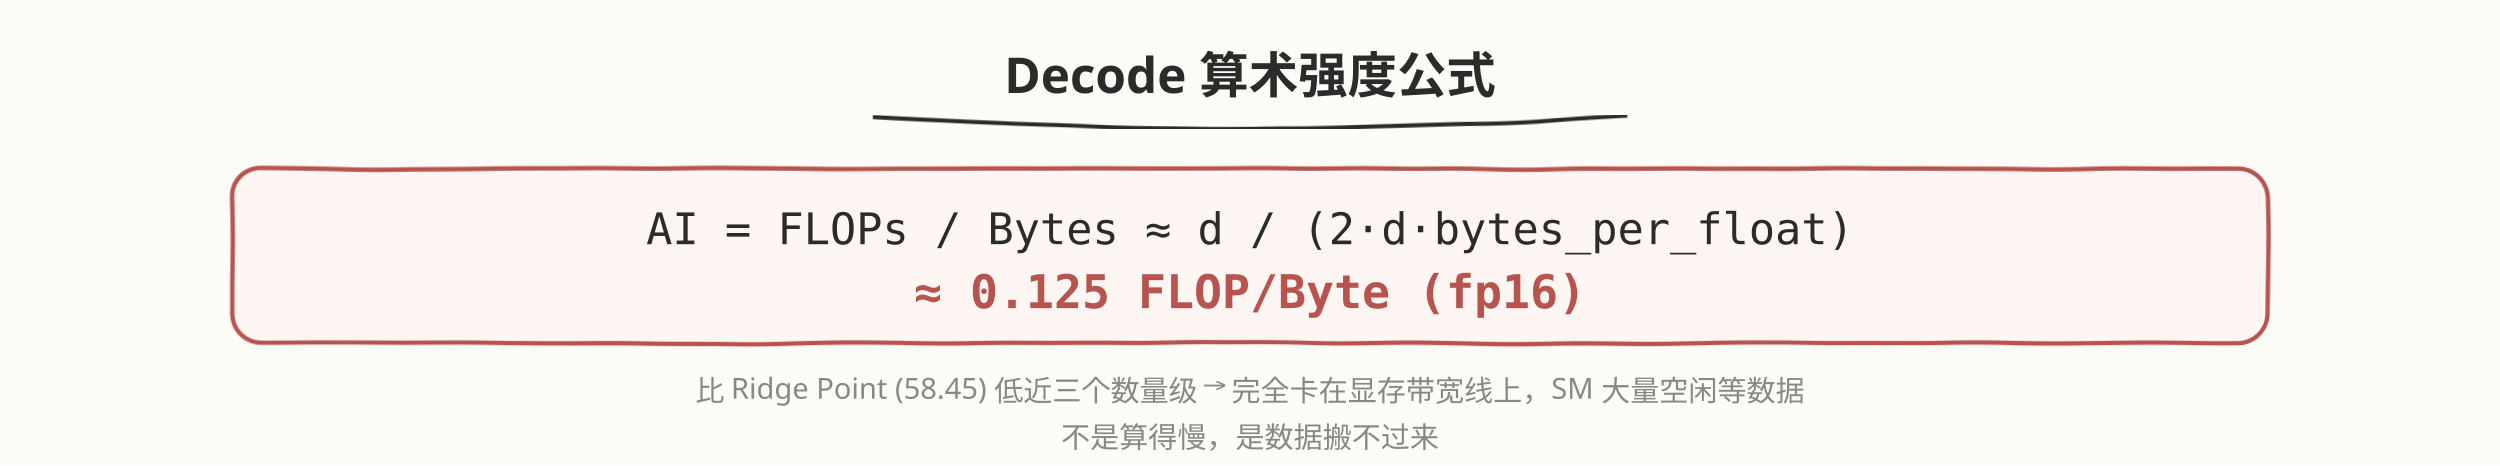
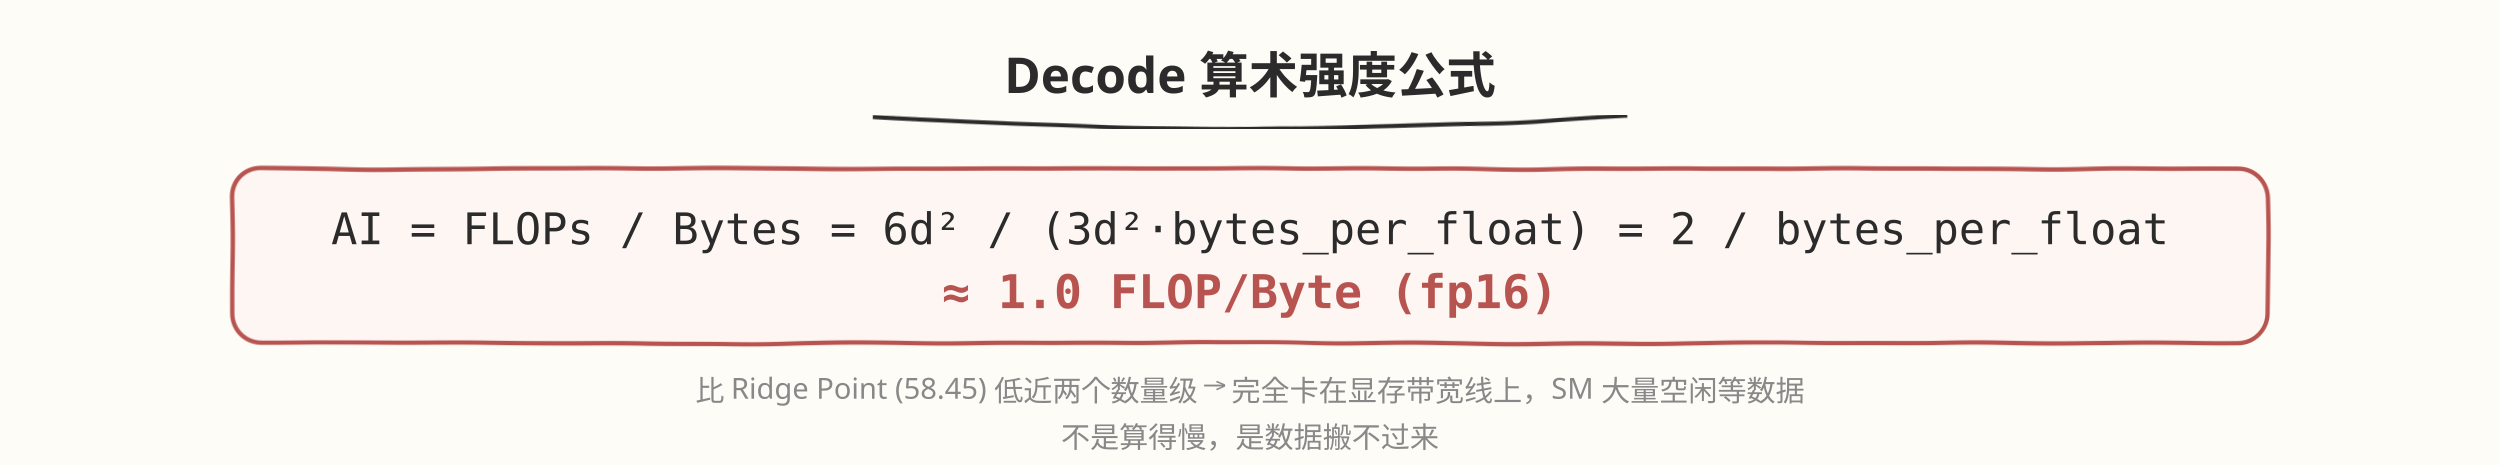
<svg xmlns="http://www.w3.org/2000/svg" width="860" height="160" viewBox="0 0 860 160" font-family="'Comic Sans MS','Marker Felt','Segoe UI','Kaiti SC',楷体,cursive">
  <defs>
    <filter id="sk" x="-3%" y="-3%" width="106%" height="106%">
      <feTurbulence type="fractalNoise" baseFrequency="0.018" numOctaves="2" seed="64" result="n" />
      <feDisplacementMap in="SourceGraphic" in2="n" scale="1.8" />
    </filter>
  </defs>
  <rect width="860" height="160" fill="#fdfcf7" />
  <text x="430" y="32" text-anchor="middle" font-size="17" font-weight="bold" fill="#2b2b2b">Decode 算术强度公式</text>
  <path d="M 300 40 Q 430 48 560 40" stroke="#2b2b2b" stroke-width="1.4" fill="none" filter="url(#sk)" />
  <g filter="url(#sk)">
    <rect x="80" y="58" width="700" height="60" rx="10" fill="#fdecec" stroke="#b85450" stroke-width="1.5" fill-opacity="0.35" />
  </g>
-   <text x="430" y="84" text-anchor="middle" font-size="15" fill="#2b2b2b" font-family="monospace">AI = FLOPs / Bytes ≈ d / (2·d·bytes_per_float)</text>
-   <text x="430" y="106" text-anchor="middle" font-size="16" fill="#b85450" font-family="monospace" font-weight="bold">≈ 0.125 FLOP/Byte (fp16)</text>
-   <text x="430" y="138" text-anchor="middle" font-size="10" fill="#888">比 Ridge Point (58.45) 低近三个数量级 → 完全卡在显存带宽线上，SM 大量空闲等数据</text>
+   <text x="430" y="84" text-anchor="middle" font-size="15" fill="#2b2b2b" font-family="monospace">AI = FLOPs / Bytes = 6d² / (3d²·bytes_per_float) = 2 / bytes_per_float</text>
+   <text x="430" y="106" text-anchor="middle" font-size="16" fill="#b85450" font-family="monospace" font-weight="bold">≈ 1.0 FLOP/Byte (fp16)</text>
+   <text x="430" y="138" text-anchor="middle" font-size="10" fill="#888">比 Ridge Point (58.45) 低近两个数量级 → 完全卡在显存带宽线上，SM 大量空闲等数据</text>
  <text x="430" y="154" text-anchor="middle" font-size="10" fill="#888">不是算得慢，是数据搬不过来</text>
</svg>
